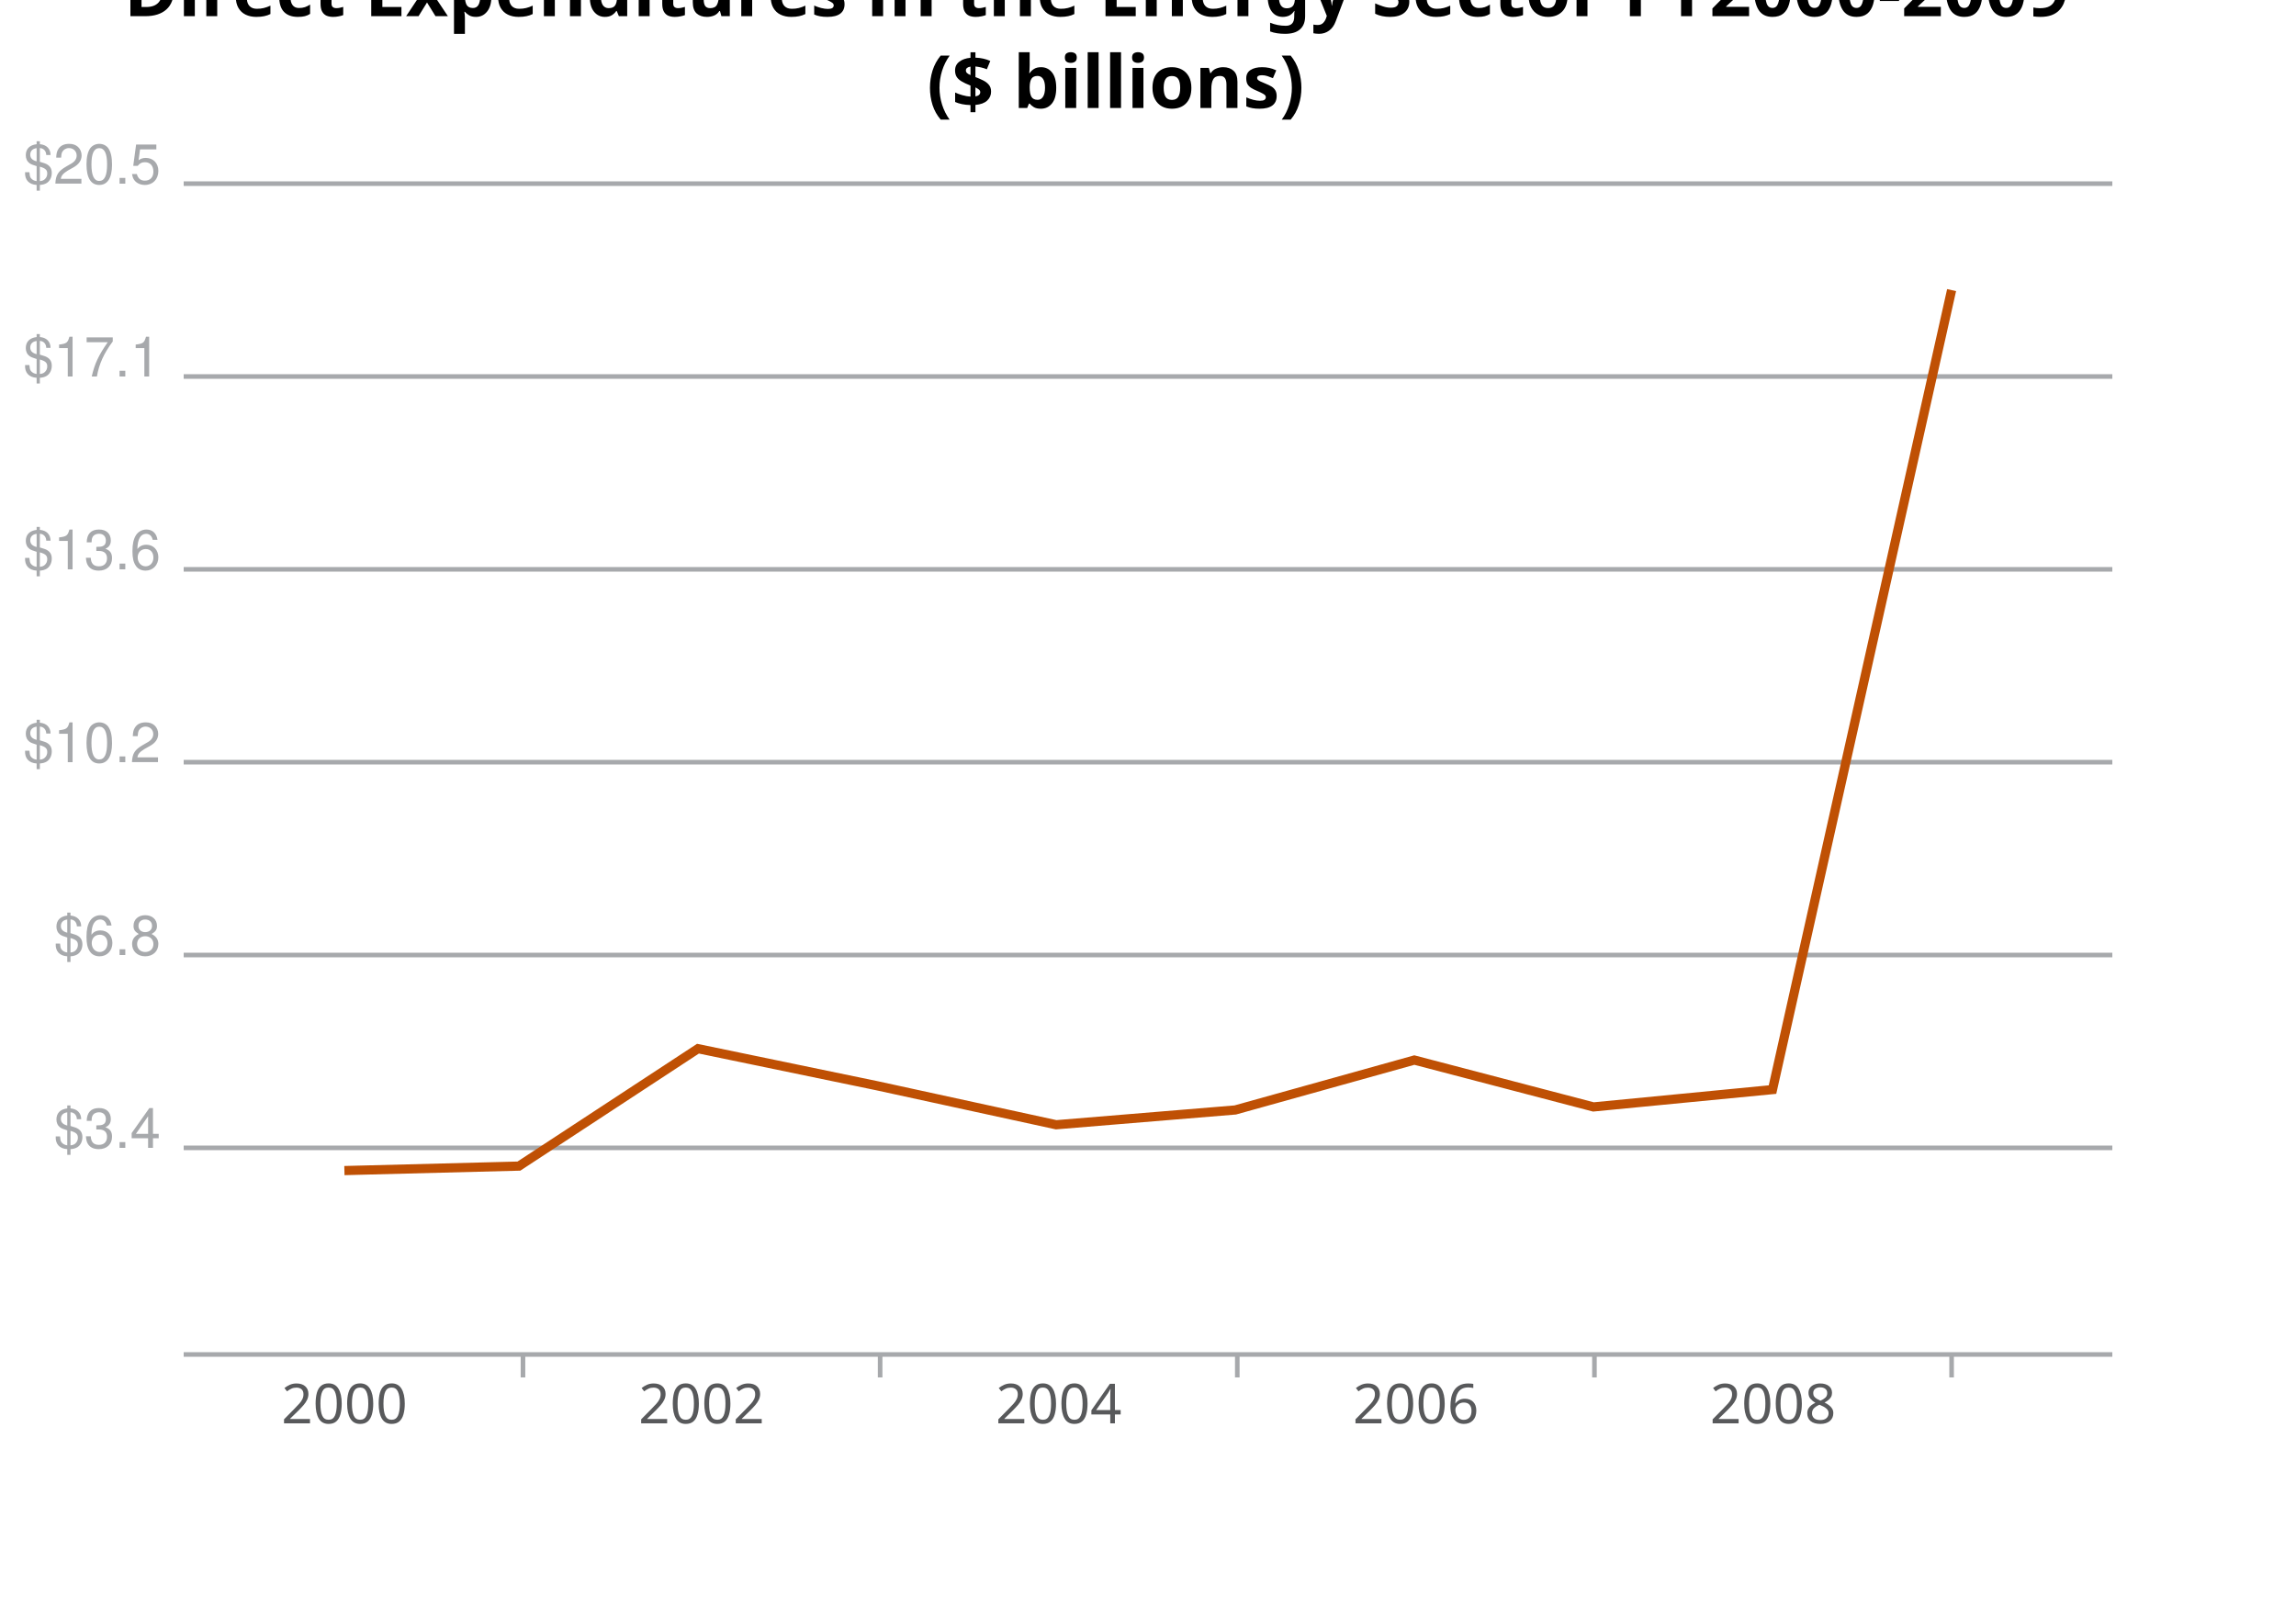
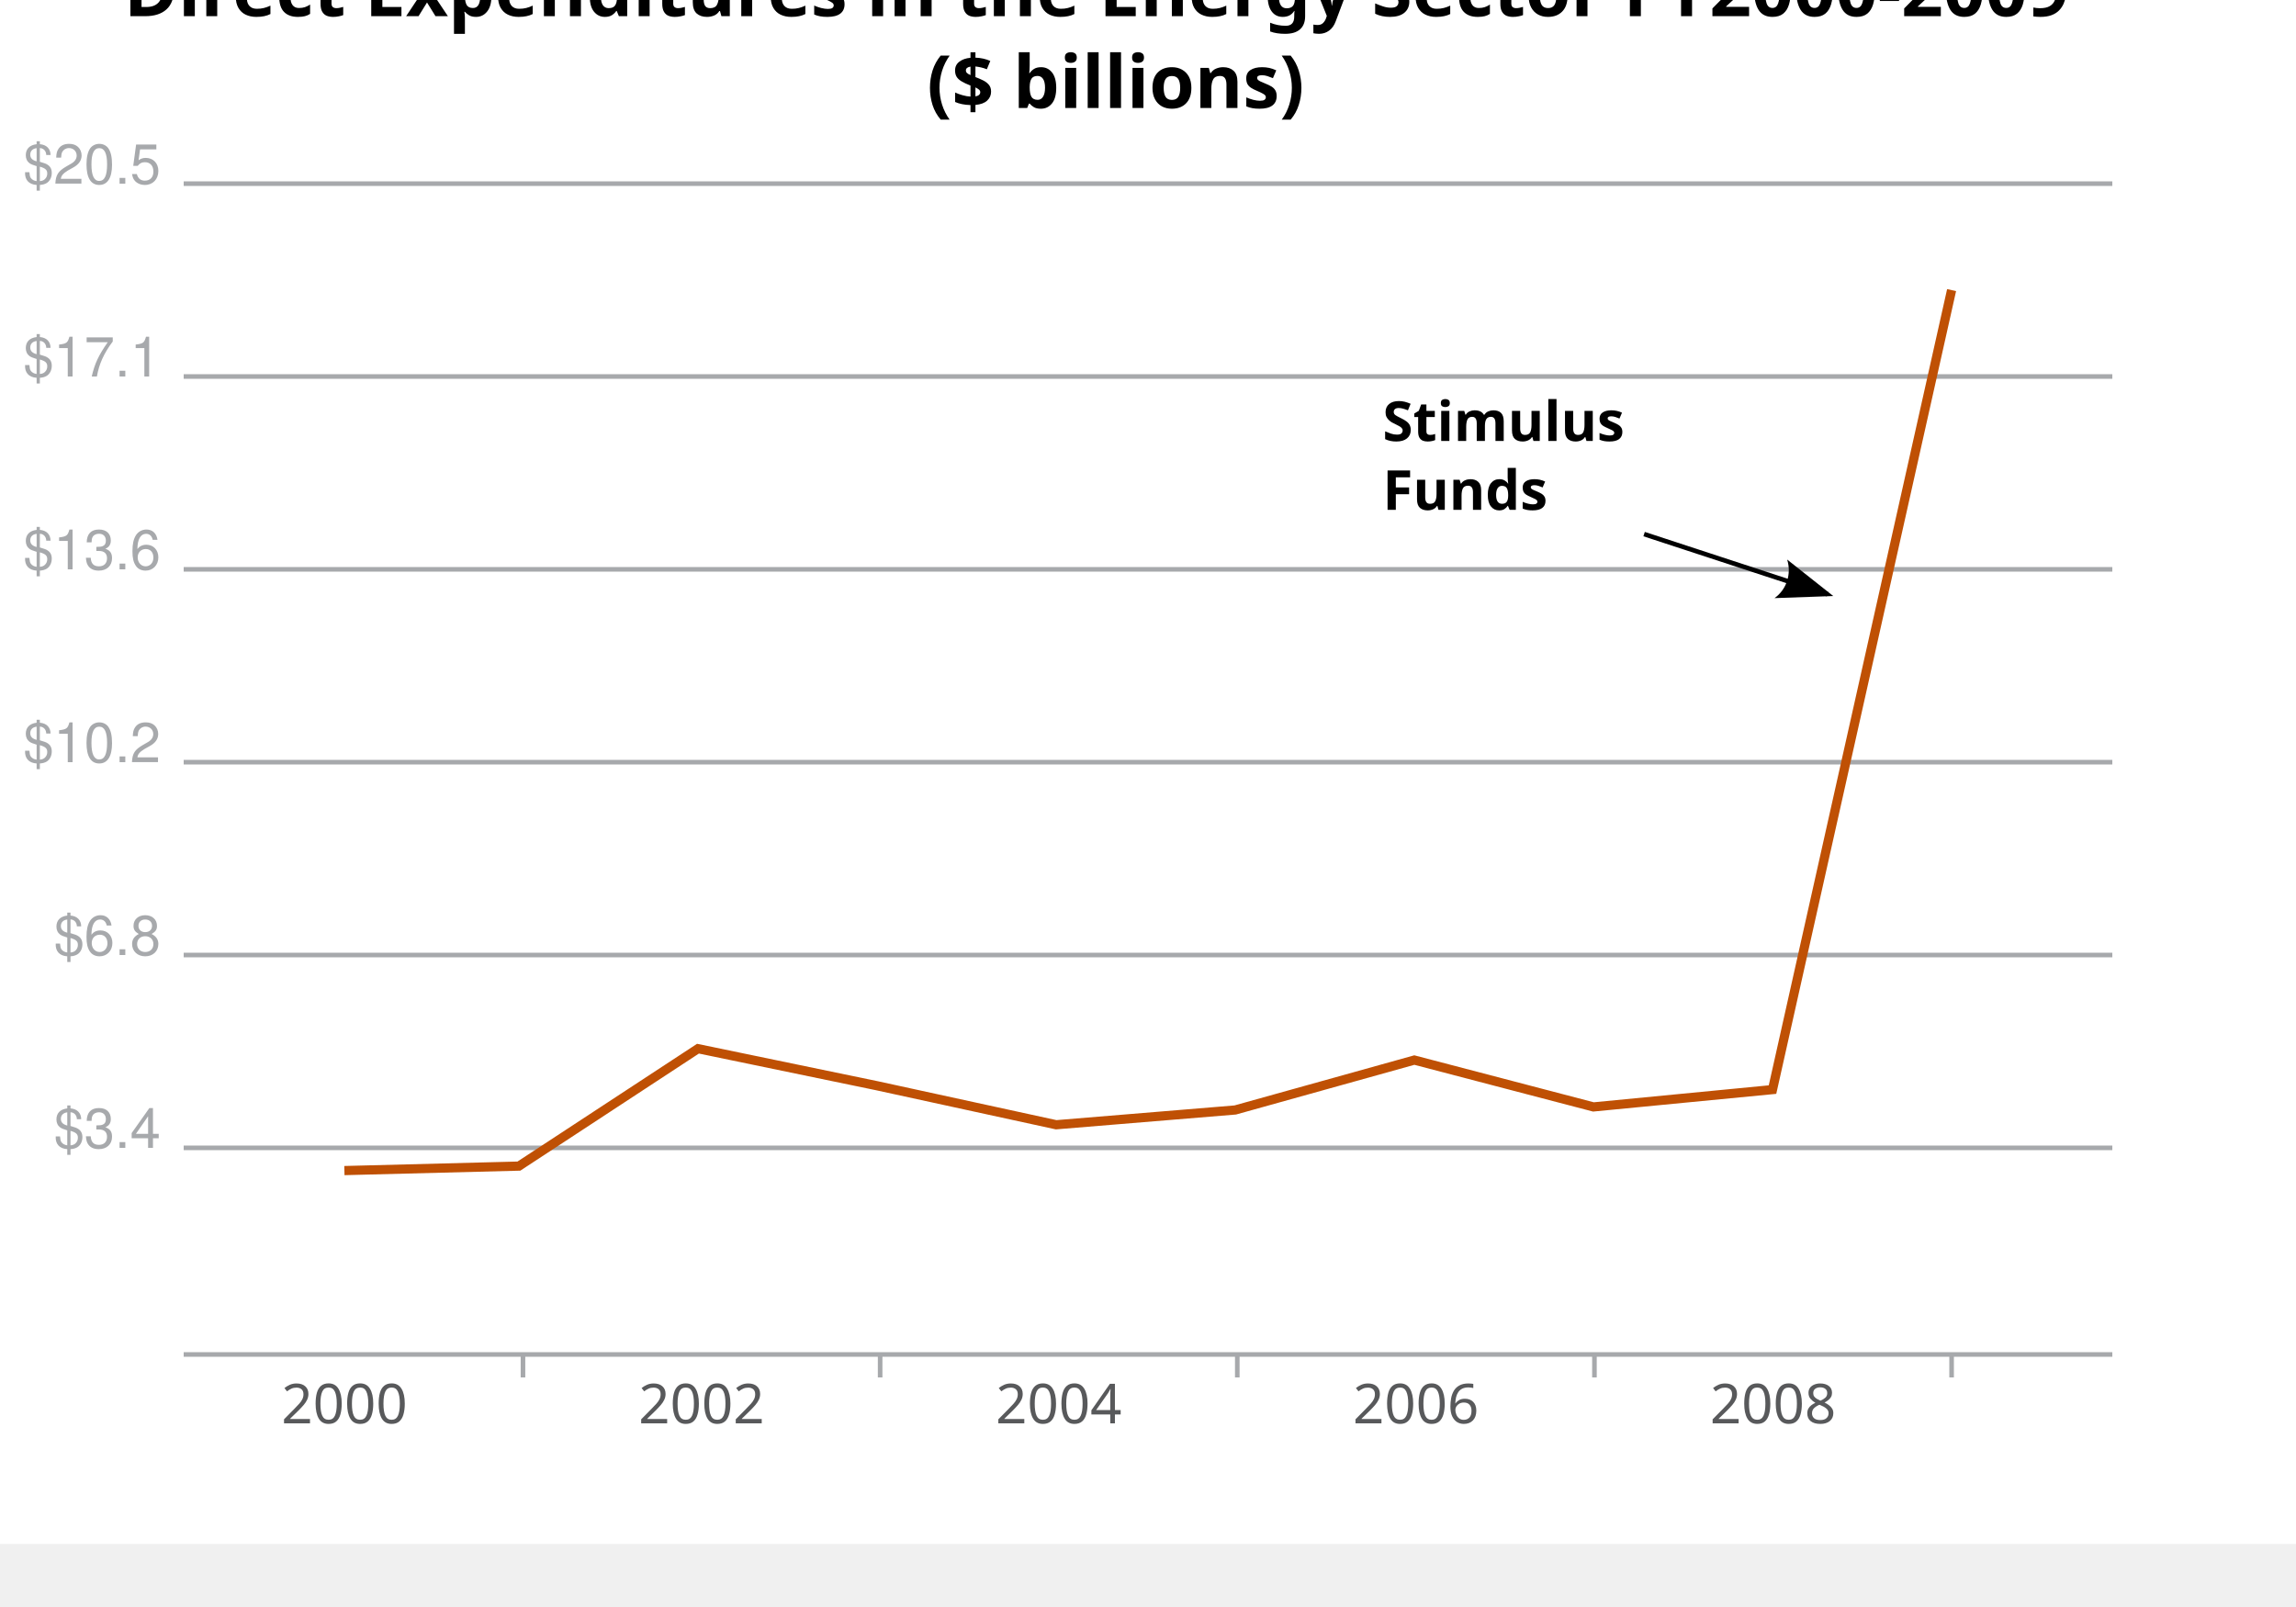
<svg xmlns="http://www.w3.org/2000/svg" height="350" version="1.1" width="500" id="svg2">
  <defs id="defs71">
-     </defs>
+     <marker orient="auto" refY="0.0" refX="0.0" id="Arrow2Lend" style="overflow:visible;">
+       <path id="path3662" style="font-size:12.0;fill-rule:evenodd;stroke-width:0.625;stroke-linejoin:round;" d="M 8.719,4.034 L -2.207,0.016 L 8.719,-4.002 C 6.973,-1.63 6.983,1.616 8.719,4.034 z " transform="scale(1.1) rotate(180) translate(1,0)" />
+     </marker>
+   </defs>
  <style type="text/css" id="style4">
		

.x-axis-path, .y-gridline, .x-notch { fill:none; stroke: #a7a9ac; stroke-width:1; }



.y-gridline { stroke-width: 1; }

.y-axis-path, .y-axis-path2, .x-notch-left, .x-notch-right { display: none;}



.x-axis-label, .data-point-label {font-size: 12px; font-weight:normal; font-family: sans-serif; fill: #58595b; text-anchor:middle;}

.y-axis-label {font-size: 12px; font-family: helvetica; fill: #a7a9ac; text-anchor:end;}



.series-1-line { fill: none; stroke: #bf5004; stroke-width:2; }



.series-2-line { fill: none; stroke: #336699; stroke-width: 2;}

	</style>
-   <rect height="362.436" width="500" x="0" y="-12.436" id="rect6" style="fill:#ffffff" />
-   <g id="grid" transform="translate(40, 40)">
+   <rect style="fill:#ffffff;fill-opacity:1;stroke:none" id="rect4086" width="522.985" height="359.348" x="-13.091" y="-23.093" />
+   <g id="grid" transform="translate(40,40)">
    <g class="x-axis" id="x_axis">
-       <path class="x-axis-path" d="M 0 255 L 420 255" id="path10" />
-       <path class="x-notch-left" d="M 0 255, L 0 265" id="path12" />
-       <path class="x-notch-right" d="M 420 255, L 420 265" id="path14" />
+       <path class="x-axis-path" d="m 0,255 420,0" id="path10" style="fill:none;stroke:#a7a9ac;stroke-width:1" />
+       <path class="x-notch-left" d="M 0,255" id="path12" style="display:none" />
+       <path class="x-notch-right" d="M 420,255" id="path14" style="display:none" />
    </g>
    <g class="y-axis" id="y_axis">
-       <path class="y-axis-path" d="M 0 255 L 0 0" id="path17" />
-       <path class="y-axis-path-2" d="M 420 255 L 420 0" id="path19" />
-       <path class="y-gridline" d="M 0 0 L 420 0" id="path21" />
+       <path class="y-axis-path" d="M 0,255 0,0" id="path17" style="display:none" />
+       <path class="y-axis-path-2" d="M 420,255 420,0" id="path19" />
+       <path class="y-gridline" d="M 0,0 420,0" id="path21" style="fill:none;stroke:#a7a9ac;stroke-width:1" />
      <text class="y-axis-label" x="-5" y="0" id="text23" style="font-size:12px;text-anchor:end;fill:#a7a9ac;font-family:helvetica">$20.5</text>
-       <path class="y-gridline" d="M 0 42 L 420 42" id="path25" />
+       <path class="y-gridline" d="m 0,42 420,0" id="path25" style="fill:none;stroke:#a7a9ac;stroke-width:1" />
      <text class="y-axis-label" x="-5" y="42" id="text27" style="font-size:12px;text-anchor:end;fill:#a7a9ac;font-family:helvetica">$17.1</text>
-       <path class="y-gridline" d="M 0 84 L 420 84" id="path29" />
+       <path class="y-gridline" d="m 0,84 420,0" id="path29" style="fill:none;stroke:#a7a9ac;stroke-width:1" />
      <text class="y-axis-label" x="-5" y="84" id="text31" style="font-size:12px;text-anchor:end;fill:#a7a9ac;font-family:helvetica">$13.6</text>
-       <path class="y-gridline" d="M 0 126 L 420 126" id="path33" />
+       <path class="y-gridline" d="m 0,126 420,0" id="path33" style="fill:none;stroke:#a7a9ac;stroke-width:1" />
      <text class="y-axis-label" x="-5" y="126" id="text35" style="font-size:12px;text-anchor:end;fill:#a7a9ac;font-family:helvetica">$10.2</text>
-       <path class="y-gridline" d="M 0 168 L 420 168" id="path37" />
+       <path class="y-gridline" d="m 0,168 420,0" id="path37" style="fill:none;stroke:#a7a9ac;stroke-width:1" />
      <text class="y-axis-label" x="-5" y="168" id="text39" style="font-size:12px;text-anchor:end;fill:#a7a9ac;font-family:helvetica">$6.8</text>
-       <path class="y-gridline" d="M 0 210 L 420 210" id="path41" />
+       <path class="y-gridline" d="m 0,210 420,0" id="path41" style="fill:none;stroke:#a7a9ac;stroke-width:1" />
      <text class="y-axis-label" x="-5" y="210" id="text43" style="font-size:12px;text-anchor:end;fill:#a7a9ac;font-family:helvetica">$3.4</text>
    </g>
    <g id="g45">
-       <path class="series-1-line" d="M 35 214.948 L 73 213.973 L 112 188.397 L 151 196.475 L 190 204.968 L 229 201.748 L 268 190.877 L 307 201.085 L 346 197.309 L 385 23.182" id="path47" />
+       <path class="series-1-line" d="m 35,214.948 38,-0.975 39,-25.575 39,8.078 39,8.493 39,-3.22 39,-10.871 39,10.207 39,-3.775 39,-174.128" id="path47" style="fill:none;stroke:#bf5004;stroke-width:2" />
    </g>
-     <text class="x-axis-label" x="35.0" y="270" id="text49">
- 			2000
- 		</text>
-     <path class="x-notch" d="M 73.889 255 L 73.889 260" id="path51" />
-     <text class="x-axis-label" x="112.778" y="270" id="text53">
- 			2002
- 		</text>
-     <path class="x-notch" d="M 151.667 255 L 151.667 260" id="path55" />
-     <text class="x-axis-label" x="190.556" y="270" id="text57">
- 			2004
- 		</text>
-     <path class="x-notch" d="M 229.444 255 L 229.444 260" id="path59" />
-     <text class="x-axis-label" x="268.333" y="270" id="text61">
- 			2006
- 		</text>
-     <path class="x-notch" d="M 307.222 255 L 307.222 260" id="path63" />
-     <text class="x-axis-label" x="346.111" y="270" id="text65">
- 			2008
- 		</text>
-     <path class="x-notch" d="M 385.0 255 L 385.0 260" id="path67" />
+     <text class="x-axis-label" x="35" y="270" id="text49" style="font-size:12px;font-weight:normal;text-anchor:middle;fill:#58595b;font-family:sans-serif">2000</text>
+     <path class="x-notch" d="m 73.889,255 0,5" id="path51" style="fill:none;stroke:#a7a9ac;stroke-width:1" />
+     <text class="x-axis-label" x="112.778" y="270" id="text53" style="font-size:12px;font-weight:normal;text-anchor:middle;fill:#58595b;font-family:sans-serif">2002</text>
+     <path class="x-notch" d="m 151.667,255 0,5" id="path55" style="fill:none;stroke:#a7a9ac;stroke-width:1" />
+     <text class="x-axis-label" x="190.556" y="270" id="text57" style="font-size:12px;font-weight:normal;text-anchor:middle;fill:#58595b;font-family:sans-serif">2004</text>
+     <path class="x-notch" d="m 229.444,255 0,5" id="path59" style="fill:none;stroke:#a7a9ac;stroke-width:1" />
+     <text class="x-axis-label" x="268.333" y="270" id="text61" style="font-size:12px;font-weight:normal;text-anchor:middle;fill:#58595b;font-family:sans-serif">2006</text>
+     <path class="x-notch" d="m 307.222,255 0,5" id="path63" style="fill:none;stroke:#a7a9ac;stroke-width:1" />
+     <text class="x-axis-label" x="346.111" y="270" id="text65" style="font-size:12px;font-weight:normal;text-anchor:middle;fill:#58595b;font-family:sans-serif">2008</text>
+     <path class="x-notch" d="m 385,255 0,5" id="path67" style="fill:none;stroke:#a7a9ac;stroke-width:1" />
  </g>
  <text xml:space="preserve" style="font-size:16px;font-style:normal;font-weight:bold;text-align:center;text-anchor:middle;fill:#000000;fill-opacity:1;stroke:none;font-family:sans;-inkscape-font-specification:Andale Mono Bold" x="249.202" y="3.525" id="text2881">
    <tspan id="tspan2883" x="249.202" y="3.525">Direct Expenditures in the Energy Sector FY2000-2009</tspan>
    <tspan x="249.202" y="23.525" id="tspan2885">($ billions)</tspan>
  </text>
+   <text xml:space="preserve" style="font-size:16px;font-style:normal;font-weight:normal;fill:#000000;fill-opacity:1;stroke:none;font-family:sans;-inkscape-font-specification:sans" x="301.093" y="96.035" id="text2848">
+     <tspan id="tspan2850" x="301.093" y="96.035" style="font-size:12px;font-weight:bold;-inkscape-font-specification:Andale Mono Bold">Stimulus </tspan>
+     <tspan x="301.093" y="111.035" id="tspan2852" style="font-size:12px;font-weight:bold;-inkscape-font-specification:Andale Mono Bold">Funds</tspan>
+   </text>
+   <flowRoot xml:space="preserve" id="flowRoot2854" style="fill:black;stroke:none;stroke-opacity:1;stroke-width:1px;stroke-linejoin:miter;stroke-linecap:butt;fill-opacity:1;font-family:sans;font-style:normal;font-weight:normal;font-size:16;-inkscape-font-specification:sans">
+     <flowRegion id="flowRegion2856">
+       <rect id="rect2858" width="67.419" height="17.673" x="312.875" y="109.78" />
+     </flowRegion>
+     <flowPara id="flowPara2860" />
+   </flowRoot>
+   <path style="fill:none;stroke:#000000;stroke-width:1px;stroke-linecap:butt;stroke-linejoin:miter;stroke-opacity:1;marker-end:url(#Arrow2Lend)" d="m 358.038,116.326 39.928,13.091" id="path2864" />
</svg>
